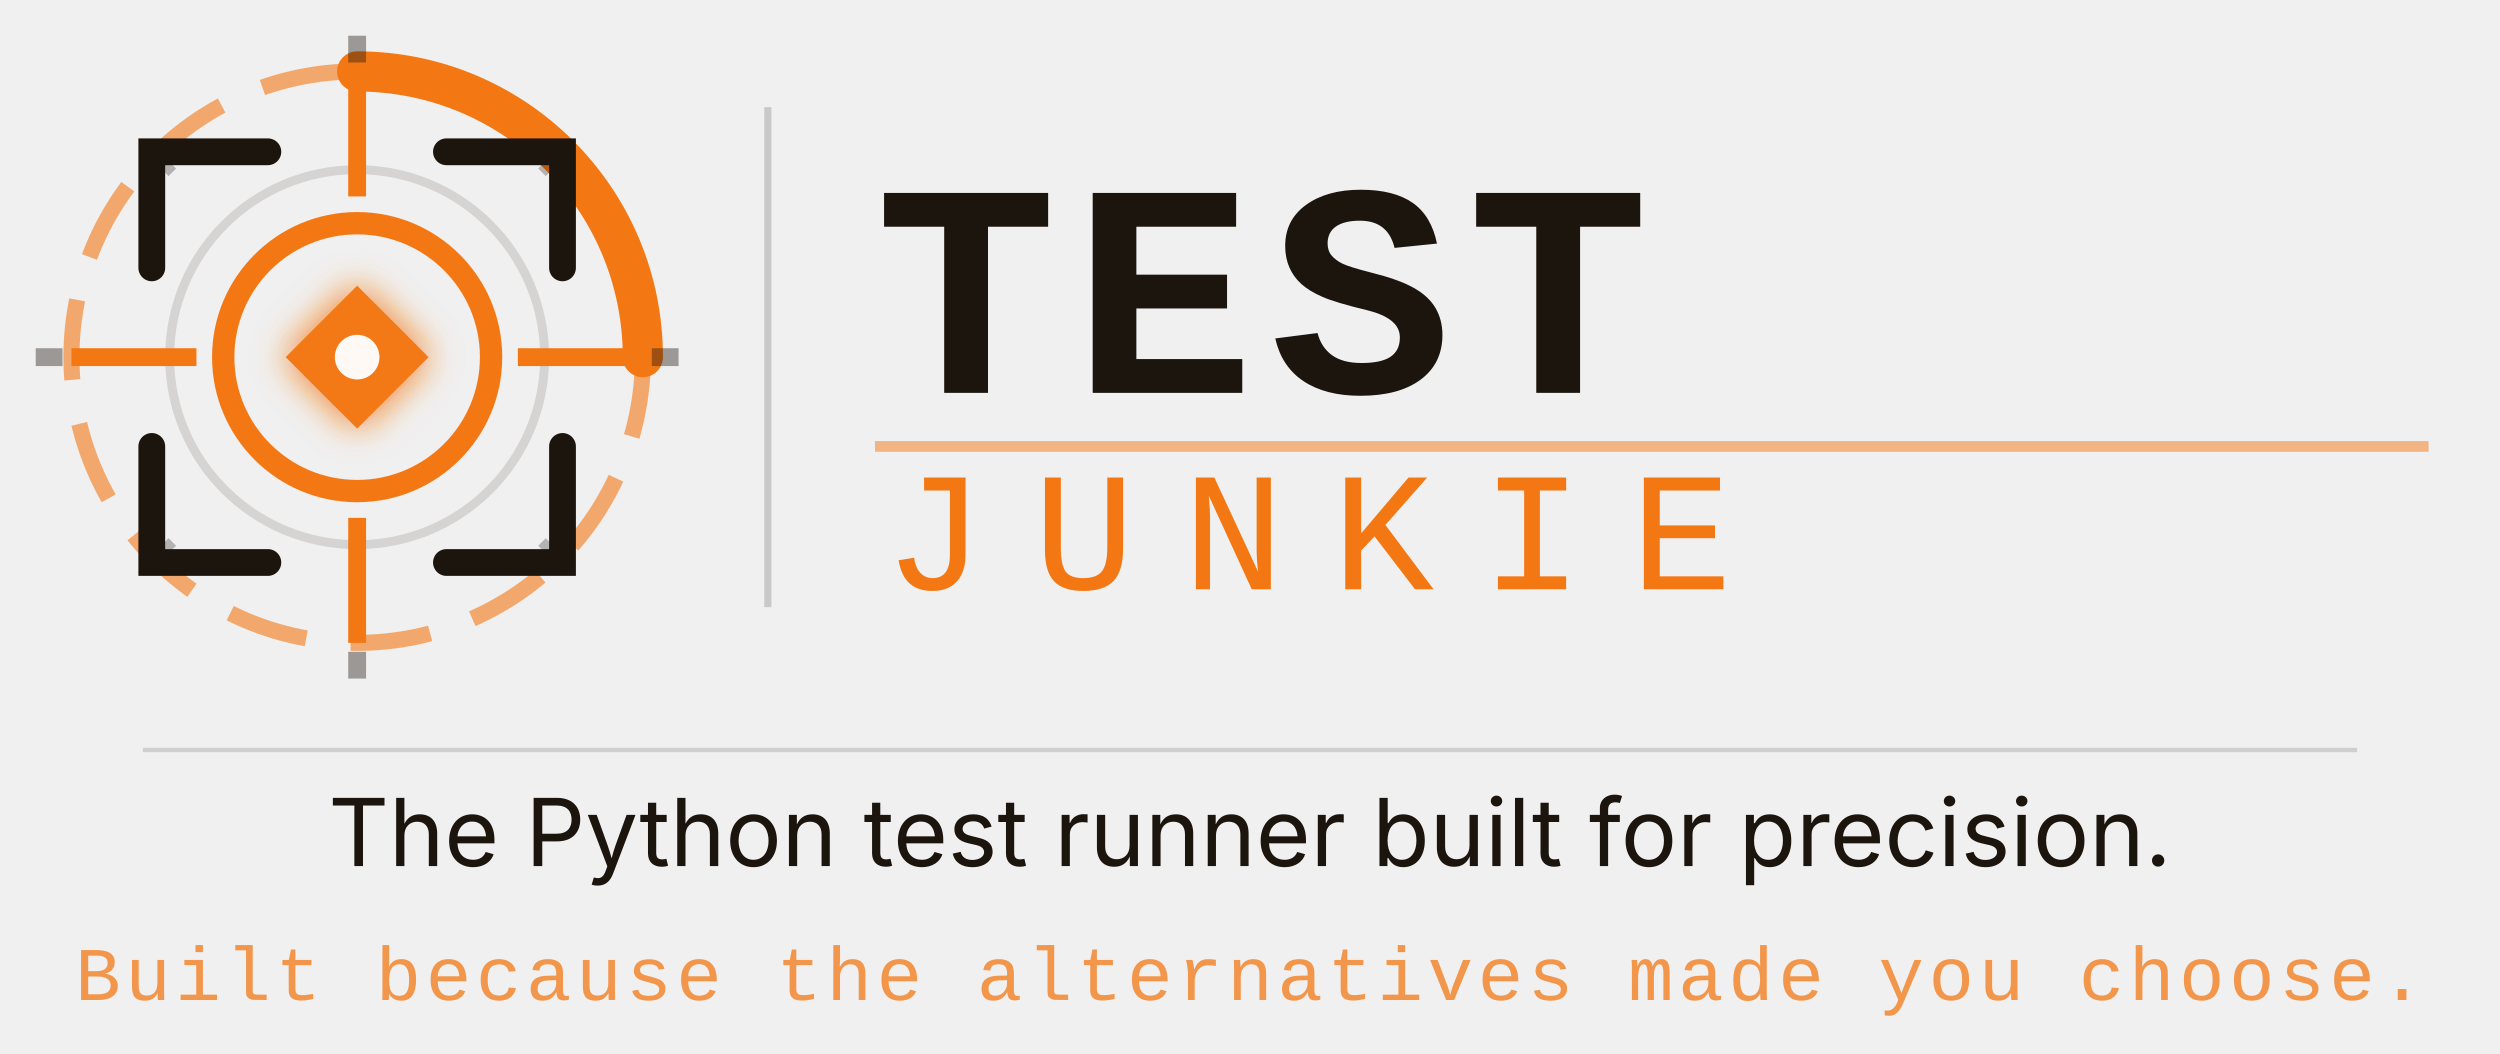
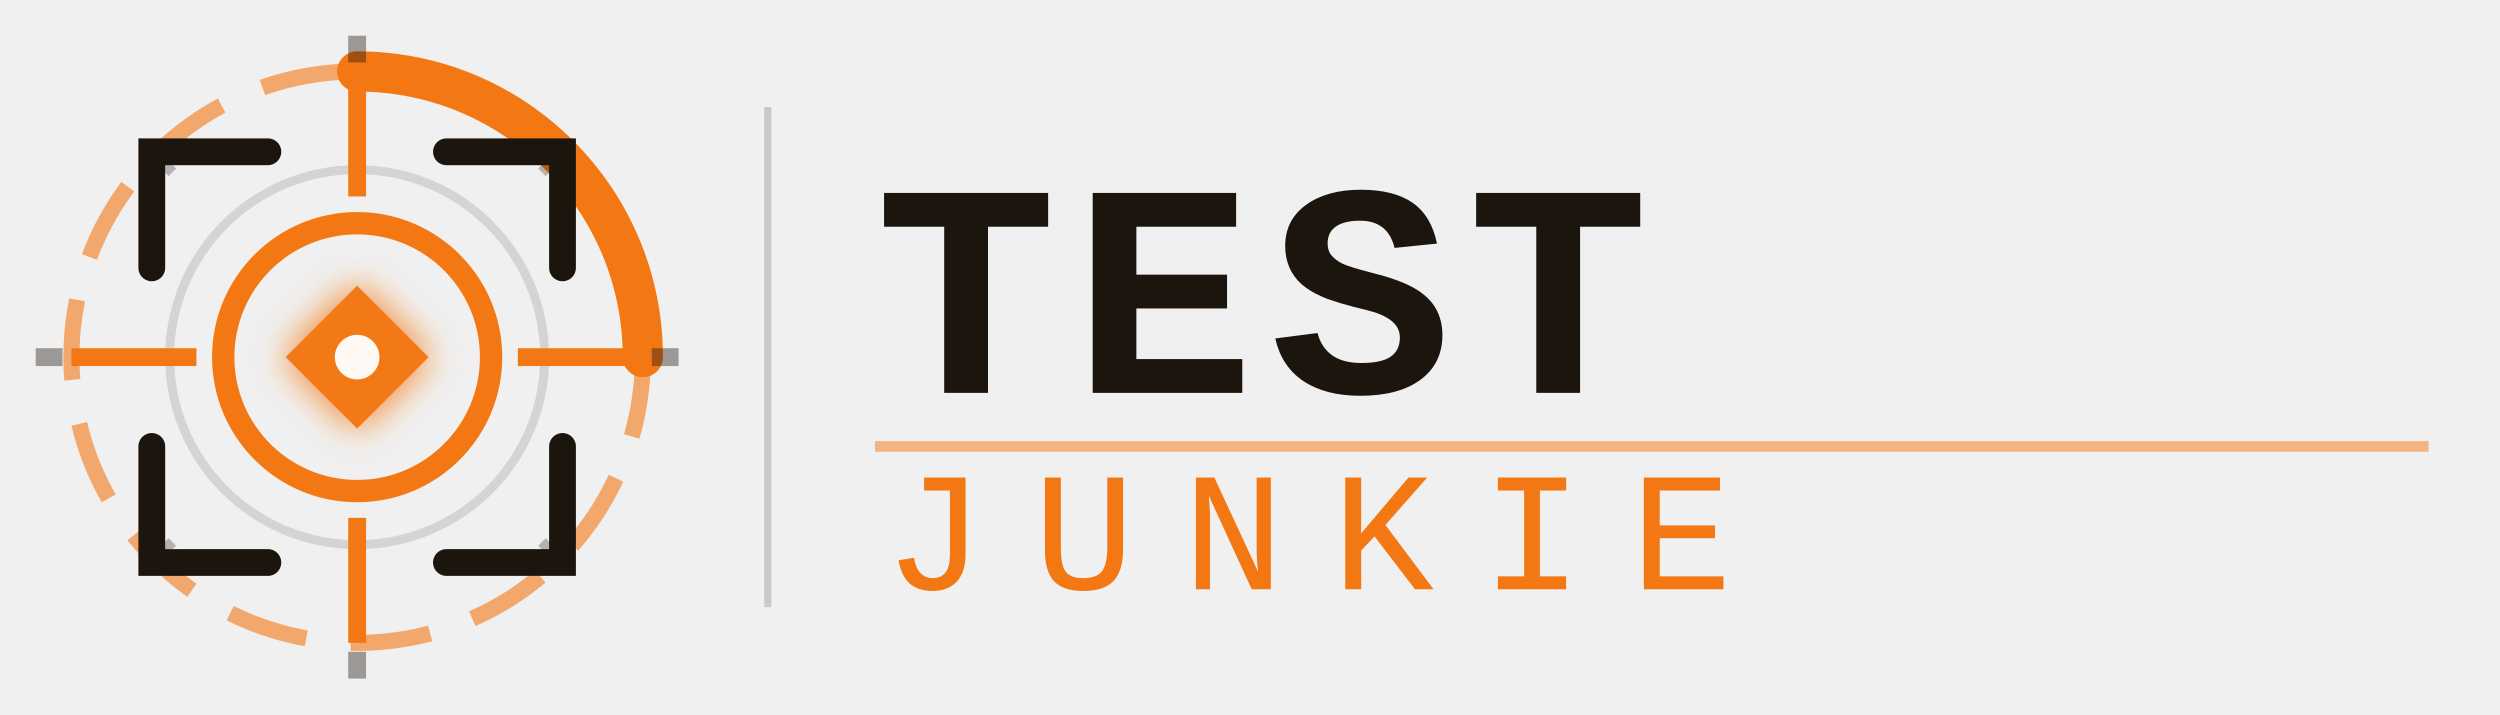
- <svg xmlns="http://www.w3.org/2000/svg" viewBox="0 0 280 118" role="img" aria-label="Test Junkie">
+ <svg xmlns="http://www.w3.org/2000/svg" viewBox="0 0 280 80" role="img" aria-label="Test Junkie">
  <defs>
    <filter id="logo-glow" x="-80%" y="-80%" width="260%" height="260%">
      <feGaussianBlur stdDeviation="2" result="b" />
      <feMerge>
        <feMergeNode in="b" />
        <feMergeNode in="SourceGraphic" />
      </feMerge>
    </filter>
    <style>
      .ink  { fill:   #1c150e; }
      .ink-s{ stroke: #1c150e; fill: none; }
      @media (prefers-color-scheme: dark) {
        .ink  { fill:   #e9edf5; }
        .ink-s{ stroke: #e9edf5; }
      }
    </style>
  </defs>
  <g transform="translate(40,40)">
    <circle r="32" fill="none" stroke="#f37814" stroke-width="1.8" stroke-dasharray="9 5" opacity="0.6" />
    <path d="M 32,0 A 32,32 0 0,0 0,-32" fill="none" stroke="#f37814" stroke-width="4.5" stroke-linecap="round" />
    <circle r="21" class="ink-s" stroke-width="1" opacity="0.13" />
    <circle r="15" fill="none" stroke="#f37814" stroke-width="2.5" />
    <line x1="-32" y1="0" x2="-18" y2="0" stroke="#f37814" stroke-width="2" />
    <line x1="18" y1="0" x2="32" y2="0" stroke="#f37814" stroke-width="2" />
    <line x1="0" y1="-32" x2="0" y2="-18" stroke="#f37814" stroke-width="2" />
    <line x1="0" y1="18" x2="0" y2="32" stroke="#f37814" stroke-width="2" />
    <path d="M-23,-10 L-23,-23 L-10,-23" class="ink-s" stroke-width="3" stroke-linecap="round" />
    <path d="M10,-23 L23,-23 L23,-10" class="ink-s" stroke-width="3" stroke-linecap="round" />
    <path d="M-23,10 L-23,23 L-10,23" class="ink-s" stroke-width="3" stroke-linecap="round" />
    <path d="M10,23 L23,23 L23,10" class="ink-s" stroke-width="3" stroke-linecap="round" />
    <line x1="0" y1="-36" x2="0" y2="-33" class="ink-s" stroke-width="2" opacity="0.4" />
    <line x1="33" y1="0" x2="36" y2="0" class="ink-s" stroke-width="2" opacity="0.4" />
    <line x1="0" y1="33" x2="0" y2="36" class="ink-s" stroke-width="2" opacity="0.4" />
    <line x1="-36" y1="0" x2="-33" y2="0" class="ink-s" stroke-width="2" opacity="0.4" />
    <line x1="23.3" y1="-23.3" x2="20.7" y2="-20.7" class="ink-s" stroke-width="1.2" opacity="0.28" />
    <line x1="-23.3" y1="-23.3" x2="-20.7" y2="-20.7" class="ink-s" stroke-width="1.2" opacity="0.28" />
    <line x1="23.3" y1="23.3" x2="20.7" y2="20.7" class="ink-s" stroke-width="1.2" opacity="0.28" />
    <line x1="-23.3" y1="23.3" x2="-20.7" y2="20.7" class="ink-s" stroke-width="1.2" opacity="0.28" />
    <polygon points="0,-8 8,0 0,8 -8,0" fill="#f37814" filter="url(#logo-glow)" />
    <circle r="2.5" fill="white" opacity="0.95" />
  </g>
  <line x1="86" y1="12" x2="86" y2="68" class="ink-s" stroke-width="0.8" opacity="0.18" />
  <text x="98" y="44" font-family="'IBM Plex Mono', ui-monospace, 'Courier New', monospace" font-weight="800" font-size="34" letter-spacing="0.05em" class="ink">TEST</text>
  <line x1="98" y1="50" x2="272" y2="50" stroke="#f37814" stroke-width="1.2" opacity="0.5" />
  <text x="99" y="66" font-family="'IBM Plex Mono', ui-monospace, 'Courier New', monospace" font-weight="500" font-size="19" letter-spacing="0.28em" fill="#f37814">JUNKIE</text>
-   <line x1="16" y1="84" x2="264" y2="84" class="ink-s" stroke-width="0.5" opacity="0.15" />
-   <text x="140" y="97" text-anchor="middle" font-family="system-ui, -apple-system, 'Segoe UI', sans-serif" font-size="10.5" class="ink">The Python test runner built for precision.</text>
-   <text x="140" y="112" text-anchor="middle" font-family="'IBM Plex Mono', ui-monospace, 'Courier New', monospace" font-size="8.5" letter-spacing="0.06em" fill="#f37814" opacity="0.75">Built because the alternatives made you choose.</text>
</svg>
